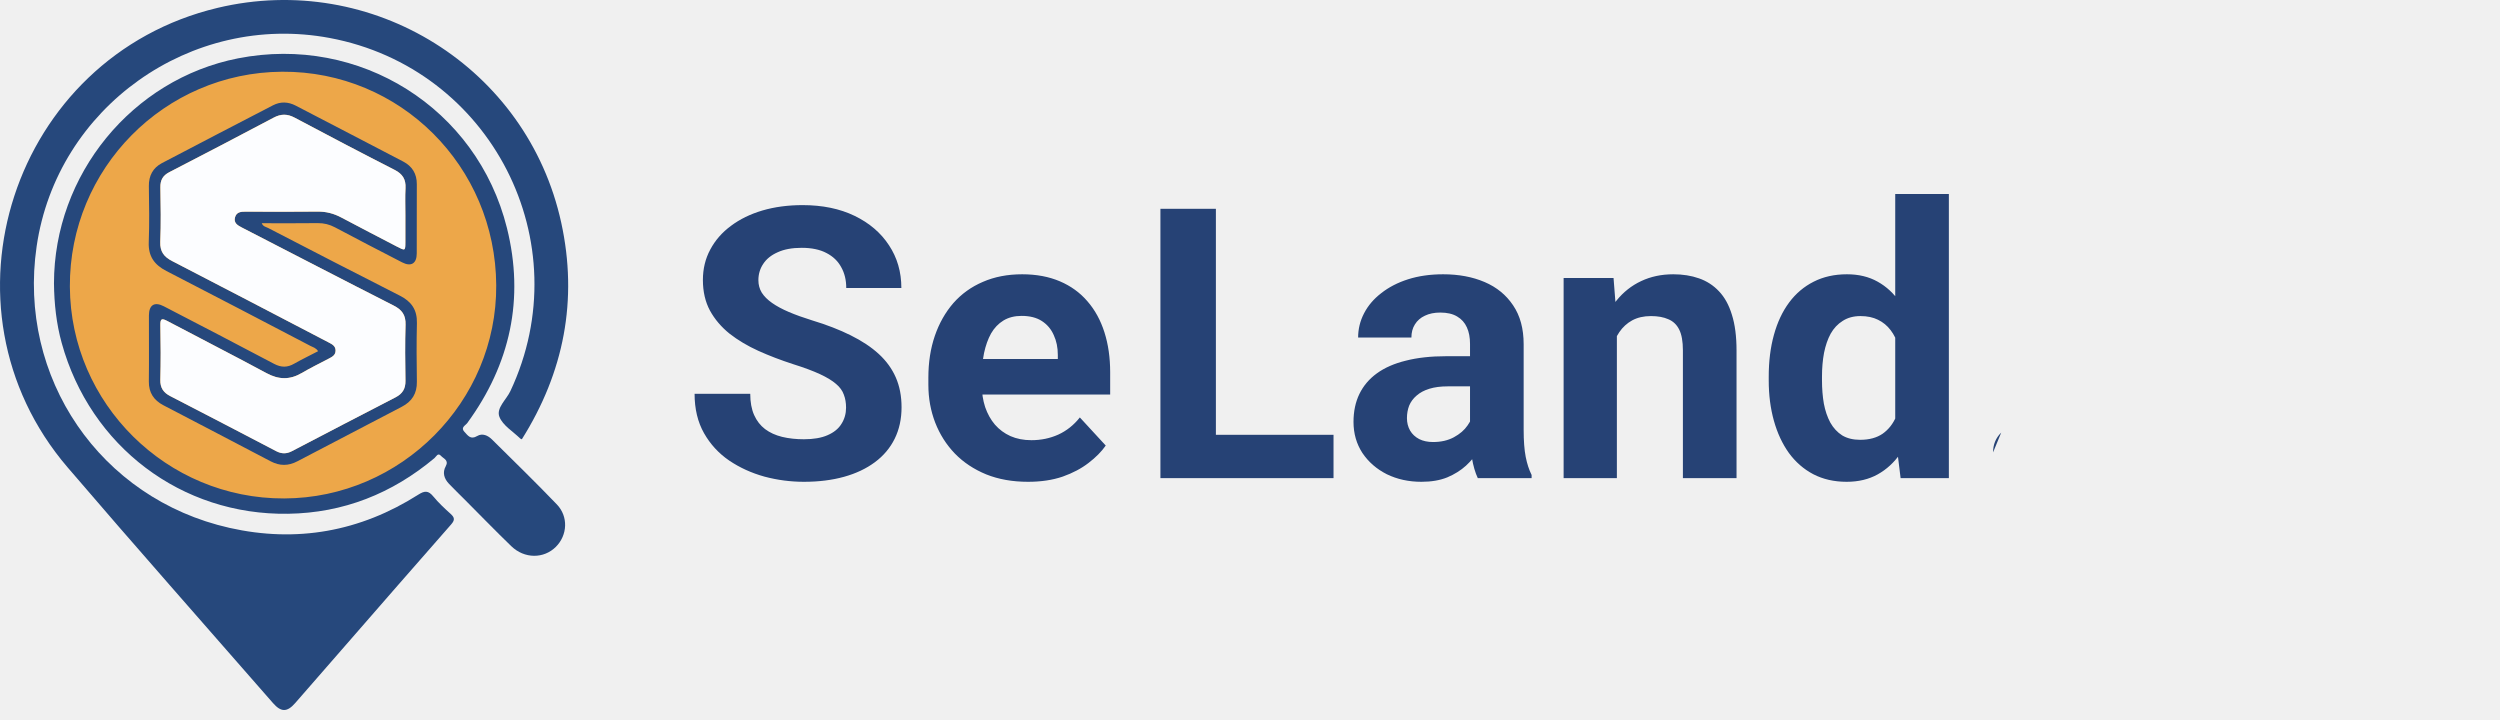
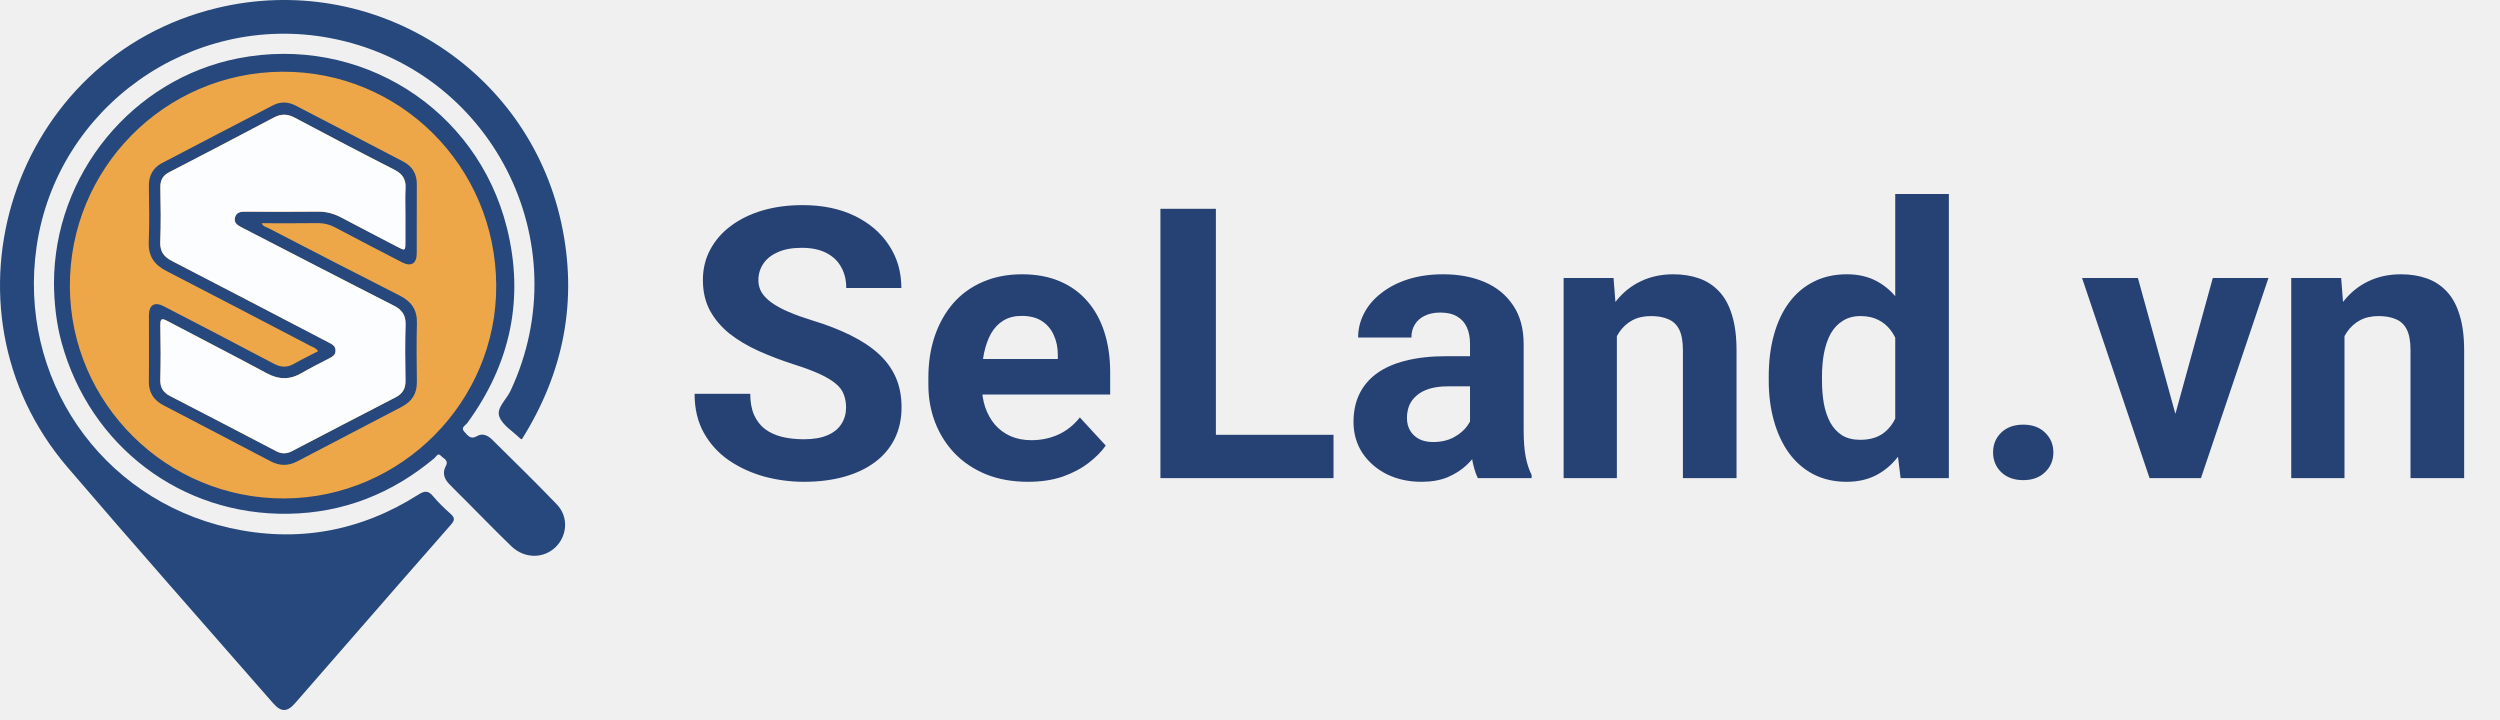
<svg xmlns="http://www.w3.org/2000/svg" width="132" height="38" viewBox="0 0 132 38" fill="none">
  <g clip-path="url(#clip0_179850_154775)">
    <circle cx="15" cy="15" r="12" fill="#EDA749" />
    <path d="M27.552 23.196C27.496 23.17 27.48 23.166 27.471 23.157C27.088 22.78 26.546 22.465 26.369 22.009C26.189 21.547 26.734 21.105 26.948 20.65C30.641 12.792 25.939 3.6 17.4 2.004C10.078 0.637 3.001 5.673 1.934 13.011C0.925 19.928 5.275 26.33 12.119 27.872C15.657 28.67 19.011 28.071 22.089 26.116C22.421 25.904 22.619 25.896 22.875 26.209C23.15 26.543 23.473 26.844 23.796 27.135C24.017 27.334 24.017 27.466 23.817 27.694C21.955 29.809 20.107 31.937 18.255 34.061C17.367 35.079 16.479 36.096 15.592 37.115C15.164 37.608 14.845 37.615 14.413 37.121C10.793 32.974 7.143 28.852 3.563 24.67C-3.665 16.223 0.669 2.998 11.485 0.416C19.656 -1.535 27.847 3.563 29.634 11.76C30.522 15.835 29.781 19.65 27.552 23.196Z" fill="#26487C" />
    <path d="M2.85 14.968C2.85 9.225 6.971 4.183 12.567 3.081C18.98 1.819 25.186 5.7 26.766 12.037C27.698 15.776 26.947 19.224 24.67 22.339C24.579 22.464 24.305 22.571 24.52 22.799C24.699 22.987 24.84 23.233 25.191 23.024C25.472 22.856 25.763 22.991 25.982 23.209C27.127 24.344 28.284 25.468 29.4 26.631C30.021 27.277 29.963 28.262 29.348 28.875C28.711 29.508 27.693 29.51 26.998 28.84C26.162 28.034 25.354 27.198 24.533 26.375C24.256 26.098 23.974 25.825 23.703 25.541C23.45 25.276 23.351 24.95 23.532 24.624C23.715 24.293 23.416 24.219 23.284 24.069C23.118 23.882 23.031 24.113 22.942 24.187C20.704 26.06 18.135 27.083 15.211 27.127C9.579 27.214 4.769 23.571 3.258 18.109C2.974 17.082 2.862 16.031 2.85 14.968ZM26.201 15.063C26.166 8.776 21.126 3.748 14.895 3.787C8.679 3.825 3.66 8.906 3.689 15.131C3.717 21.311 8.807 26.342 15.007 26.318C21.179 26.296 26.236 21.211 26.201 15.063Z" fill="#26487C" />
    <path d="M16.795 18.543C16.683 18.365 16.518 18.33 16.383 18.26C13.853 16.939 11.324 15.615 8.786 14.309C8.151 13.982 7.826 13.533 7.854 12.793C7.892 11.806 7.875 10.817 7.86 9.828C7.852 9.275 8.076 8.862 8.55 8.612C10.5 7.587 12.456 6.577 14.41 5.562C14.815 5.352 15.217 5.371 15.617 5.579C17.507 6.562 19.4 7.541 21.288 8.529C21.763 8.778 22.011 9.172 22.008 9.725C22 10.946 22.011 12.166 22.004 13.387C22.002 13.915 21.705 14.096 21.235 13.854C20.049 13.245 18.866 12.628 17.688 12.004C17.396 11.85 17.105 11.777 16.774 11.781C15.801 11.794 14.829 11.786 13.821 11.786C13.887 11.962 14.045 11.98 14.158 12.038C16.475 13.235 18.791 14.435 21.116 15.613C21.729 15.923 22.029 16.363 22.013 17.058C21.989 18.089 21.994 19.122 22.011 20.153C22.021 20.777 21.752 21.199 21.21 21.48C19.371 22.435 17.535 23.393 15.7 24.357C15.224 24.608 14.769 24.609 14.291 24.357C12.406 23.366 10.516 22.384 8.628 21.398C8.123 21.134 7.852 20.735 7.859 20.142C7.874 18.98 7.86 17.817 7.863 16.654C7.866 16.097 8.158 15.917 8.652 16.173C10.594 17.18 12.536 18.186 14.47 19.21C14.846 19.409 15.17 19.412 15.533 19.202C15.943 18.97 16.369 18.766 16.795 18.543ZM21.404 11.326C21.404 10.861 21.386 10.395 21.41 9.931C21.433 9.468 21.258 9.185 20.835 8.969C19.066 8.067 17.307 7.141 15.554 6.21C15.17 6.006 14.835 6.006 14.449 6.21C12.618 7.181 10.78 8.138 8.939 9.09C8.601 9.265 8.461 9.507 8.468 9.889C8.485 10.848 8.501 11.809 8.462 12.766C8.442 13.285 8.655 13.559 9.092 13.784C11.848 15.206 14.595 16.645 17.346 18.077C17.53 18.173 17.718 18.262 17.718 18.51C17.718 18.759 17.528 18.846 17.344 18.942C16.868 19.191 16.386 19.427 15.923 19.698C15.301 20.063 14.716 20.048 14.074 19.703C12.34 18.767 10.582 17.873 8.84 16.951C8.542 16.793 8.46 16.815 8.467 17.176C8.487 18.135 8.49 19.095 8.465 20.054C8.453 20.479 8.63 20.729 8.989 20.913C10.856 21.878 12.721 22.846 14.583 23.82C14.867 23.969 15.127 23.97 15.408 23.823C17.233 22.871 19.058 21.919 20.888 20.976C21.252 20.788 21.414 20.523 21.407 20.109C21.392 19.12 21.382 18.132 21.412 17.144C21.427 16.637 21.228 16.357 20.781 16.131C18.106 14.773 15.444 13.389 12.777 12.017C12.545 11.898 12.32 11.771 12.412 11.462C12.493 11.188 12.733 11.173 12.979 11.173C14.242 11.178 15.507 11.185 16.771 11.171C17.223 11.165 17.626 11.274 18.02 11.483C18.993 12.001 19.972 12.505 20.949 13.014C21.402 13.251 21.402 13.252 21.403 12.764C21.405 12.286 21.404 11.806 21.404 11.326Z" fill="#26487C" />
    <path d="M15.872 18.515C15.366 18.95 14.919 18.96 14.35 18.644C12.731 17.744 11.073 16.915 9.43 16.056C9.094 15.882 8.978 15.467 9.19 15.168C9.309 15.001 9.426 15.154 9.523 15.204C11.104 16.023 12.681 16.851 14.259 17.675C14.784 17.95 15.31 18.222 15.872 18.515Z" fill="#EDA749" />
    <path d="M21.404 11.327C21.404 11.807 21.405 12.285 21.404 12.765C21.403 13.252 21.403 13.252 20.95 13.016C19.974 12.506 18.994 12.002 18.021 11.484C17.627 11.275 17.224 11.167 16.772 11.172C15.508 11.187 14.243 11.18 12.979 11.175C12.733 11.174 12.494 11.188 12.413 11.464C12.321 11.772 12.546 11.898 12.778 12.018C15.446 13.39 18.108 14.774 20.782 16.132C21.229 16.359 21.429 16.638 21.413 17.146C21.383 18.133 21.393 19.123 21.409 20.11C21.415 20.524 21.252 20.789 20.889 20.977C19.059 21.92 17.234 22.871 15.409 23.824C15.128 23.97 14.868 23.97 14.584 23.822C12.722 22.847 10.857 21.878 8.99 20.915C8.632 20.729 8.455 20.48 8.466 20.055C8.491 19.096 8.488 18.136 8.468 17.178C8.46 16.818 8.543 16.795 8.842 16.953C10.583 17.875 12.341 18.768 14.075 19.704C14.715 20.049 15.3 20.064 15.924 19.7C16.387 19.429 16.869 19.192 17.345 18.943C17.528 18.847 17.717 18.76 17.719 18.511C17.719 18.263 17.531 18.173 17.347 18.078C14.597 16.646 11.849 15.207 9.093 13.786C8.656 13.561 8.443 13.287 8.463 12.768C8.502 11.81 8.486 10.849 8.469 9.89C8.462 9.508 8.6 9.266 8.94 9.091C10.781 8.139 12.62 7.183 14.45 6.212C14.836 6.007 15.17 6.007 15.555 6.212C17.309 7.143 19.067 8.069 20.836 8.97C21.259 9.186 21.435 9.47 21.411 9.932C21.386 10.395 21.404 10.861 21.404 11.327Z" fill="#FCFDFF" />
  </g>
  <path d="M44.672 21.523C44.672 21.269 44.633 21.041 44.555 20.839C44.483 20.631 44.346 20.442 44.145 20.273C43.943 20.097 43.66 19.925 43.295 19.755C42.93 19.586 42.458 19.41 41.879 19.228C41.234 19.02 40.622 18.785 40.043 18.525C39.47 18.265 38.962 17.962 38.52 17.617C38.083 17.265 37.738 16.858 37.484 16.396C37.237 15.934 37.113 15.397 37.113 14.785C37.113 14.192 37.243 13.655 37.504 13.173C37.764 12.685 38.129 12.268 38.598 11.923C39.066 11.572 39.62 11.302 40.258 11.113C40.902 10.924 41.609 10.83 42.377 10.83C43.425 10.83 44.34 11.018 45.121 11.396C45.902 11.774 46.508 12.291 46.938 12.949C47.374 13.606 47.592 14.358 47.592 15.205H44.682C44.682 14.788 44.594 14.423 44.418 14.111C44.249 13.792 43.988 13.541 43.637 13.359C43.292 13.177 42.855 13.085 42.328 13.085C41.82 13.085 41.397 13.164 41.059 13.32C40.72 13.47 40.466 13.675 40.297 13.935C40.128 14.189 40.043 14.475 40.043 14.794C40.043 15.035 40.102 15.253 40.219 15.449C40.342 15.644 40.525 15.826 40.766 15.996C41.007 16.165 41.303 16.324 41.654 16.474C42.006 16.624 42.413 16.77 42.875 16.914C43.65 17.148 44.33 17.412 44.916 17.705C45.508 17.998 46.003 18.326 46.4 18.691C46.797 19.055 47.097 19.469 47.299 19.931C47.501 20.393 47.602 20.918 47.602 21.503C47.602 22.122 47.481 22.675 47.24 23.164C46.999 23.652 46.651 24.065 46.195 24.404C45.74 24.742 45.196 25 44.565 25.175C43.933 25.351 43.227 25.439 42.445 25.439C41.742 25.439 41.049 25.348 40.365 25.166C39.682 24.977 39.06 24.694 38.5 24.316C37.947 23.938 37.504 23.456 37.172 22.871C36.84 22.285 36.674 21.591 36.674 20.791H39.613C39.613 21.233 39.682 21.608 39.818 21.914C39.955 22.22 40.147 22.467 40.395 22.656C40.648 22.845 40.948 22.981 41.293 23.066C41.645 23.151 42.029 23.193 42.445 23.193C42.953 23.193 43.37 23.121 43.695 22.978C44.027 22.835 44.272 22.636 44.428 22.382C44.59 22.128 44.672 21.842 44.672 21.523ZM54.281 25.439C53.461 25.439 52.725 25.309 52.074 25.048C51.423 24.781 50.87 24.414 50.414 23.945C49.965 23.476 49.62 22.933 49.379 22.314C49.138 21.689 49.018 21.025 49.018 20.322V19.931C49.018 19.13 49.132 18.398 49.359 17.734C49.587 17.07 49.913 16.494 50.336 16.005C50.766 15.517 51.286 15.143 51.898 14.882C52.51 14.615 53.2 14.482 53.969 14.482C54.717 14.482 55.382 14.606 55.961 14.853C56.54 15.1 57.025 15.452 57.416 15.908C57.813 16.363 58.113 16.91 58.315 17.548C58.516 18.18 58.617 18.883 58.617 19.658V20.83H50.219V18.955H55.853V18.74C55.853 18.349 55.782 18.001 55.639 17.695C55.502 17.382 55.294 17.135 55.014 16.953C54.734 16.77 54.376 16.679 53.94 16.679C53.568 16.679 53.249 16.761 52.982 16.923C52.715 17.086 52.497 17.314 52.328 17.607C52.165 17.9 52.042 18.245 51.957 18.642C51.879 19.033 51.84 19.462 51.84 19.931V20.322C51.84 20.745 51.898 21.136 52.016 21.494C52.139 21.852 52.312 22.161 52.533 22.421C52.761 22.682 53.035 22.884 53.353 23.027C53.679 23.17 54.047 23.242 54.457 23.242C54.965 23.242 55.437 23.144 55.873 22.949C56.316 22.747 56.697 22.444 57.016 22.041L58.383 23.525C58.161 23.844 57.859 24.15 57.475 24.443C57.097 24.736 56.641 24.977 56.107 25.166C55.574 25.348 54.965 25.439 54.281 25.439Z" fill="#264275" />
-   <path d="M70.41 22.959V25.244H63.252V22.959H70.41ZM64.199 11.025V25.244H61.27V11.025H64.199ZM77.617 22.861V18.154C77.617 17.815 77.562 17.526 77.451 17.285C77.341 17.037 77.168 16.845 76.934 16.709C76.706 16.572 76.409 16.503 76.045 16.503C75.732 16.503 75.462 16.559 75.234 16.669C75.007 16.774 74.831 16.927 74.707 17.128C74.583 17.324 74.522 17.555 74.522 17.822H71.709C71.709 17.373 71.813 16.946 72.022 16.543C72.23 16.139 72.533 15.784 72.93 15.478C73.327 15.165 73.799 14.921 74.346 14.746C74.899 14.57 75.518 14.482 76.201 14.482C77.022 14.482 77.751 14.619 78.389 14.892C79.027 15.165 79.528 15.576 79.893 16.123C80.264 16.669 80.449 17.353 80.449 18.173V22.695C80.449 23.274 80.485 23.75 80.557 24.121C80.628 24.485 80.732 24.804 80.869 25.078V25.244H78.027C77.891 24.957 77.787 24.599 77.715 24.169C77.65 23.733 77.617 23.297 77.617 22.861ZM77.988 18.808L78.008 20.4H76.436C76.064 20.4 75.742 20.442 75.469 20.527C75.195 20.611 74.971 20.732 74.795 20.888C74.619 21.038 74.489 21.214 74.404 21.416C74.326 21.617 74.287 21.839 74.287 22.08C74.287 22.32 74.342 22.539 74.453 22.734C74.564 22.923 74.723 23.072 74.932 23.183C75.14 23.287 75.384 23.339 75.664 23.339C76.087 23.339 76.455 23.255 76.768 23.085C77.08 22.916 77.321 22.708 77.49 22.46C77.666 22.213 77.757 21.979 77.764 21.757L78.506 22.949C78.402 23.216 78.258 23.492 78.076 23.779C77.9 24.065 77.676 24.335 77.402 24.589C77.129 24.837 76.8 25.042 76.416 25.205C76.032 25.361 75.576 25.439 75.049 25.439C74.378 25.439 73.769 25.305 73.223 25.039C72.682 24.765 72.253 24.391 71.934 23.916C71.621 23.434 71.465 22.887 71.465 22.275C71.465 21.721 71.569 21.23 71.777 20.8C71.986 20.371 72.292 20.009 72.695 19.716C73.106 19.417 73.617 19.192 74.228 19.043C74.841 18.886 75.55 18.808 76.357 18.808H77.988ZM85.371 16.933V25.244H82.559V14.677H85.195L85.371 16.933ZM84.961 19.589H84.199C84.199 18.808 84.3 18.105 84.502 17.48C84.704 16.849 84.987 16.311 85.352 15.869C85.716 15.419 86.149 15.078 86.65 14.843C87.158 14.602 87.725 14.482 88.35 14.482C88.844 14.482 89.297 14.553 89.707 14.697C90.117 14.84 90.469 15.068 90.762 15.38C91.061 15.693 91.289 16.106 91.445 16.621C91.608 17.135 91.689 17.763 91.689 18.505V25.244H88.857V18.496C88.857 18.027 88.792 17.662 88.662 17.402C88.532 17.141 88.34 16.959 88.086 16.855C87.838 16.744 87.533 16.689 87.168 16.689C86.79 16.689 86.462 16.764 86.182 16.914C85.908 17.063 85.68 17.272 85.498 17.539C85.322 17.799 85.189 18.105 85.098 18.456C85.007 18.808 84.961 19.186 84.961 19.589ZM100.068 22.939V10.244H102.9V25.244H100.352L100.068 22.939ZM93.389 20.087V19.882C93.389 19.075 93.48 18.343 93.662 17.685C93.844 17.021 94.111 16.451 94.463 15.976C94.814 15.501 95.247 15.133 95.762 14.873C96.276 14.612 96.862 14.482 97.519 14.482C98.138 14.482 98.678 14.612 99.141 14.873C99.609 15.133 100.007 15.504 100.332 15.986C100.664 16.461 100.931 17.024 101.133 17.675C101.335 18.32 101.481 19.026 101.572 19.794V20.244C101.481 20.979 101.335 21.663 101.133 22.294C100.931 22.926 100.664 23.479 100.332 23.955C100.007 24.423 99.609 24.788 99.141 25.048C98.672 25.309 98.125 25.439 97.5 25.439C96.842 25.439 96.257 25.305 95.742 25.039C95.234 24.772 94.805 24.397 94.453 23.916C94.108 23.434 93.844 22.867 93.662 22.216C93.48 21.565 93.389 20.856 93.389 20.087ZM96.201 19.882V20.087C96.201 20.524 96.234 20.93 96.299 21.308C96.37 21.686 96.484 22.021 96.641 22.314C96.803 22.6 97.012 22.825 97.266 22.988C97.526 23.144 97.842 23.222 98.213 23.222C98.695 23.222 99.092 23.115 99.404 22.9C99.717 22.678 99.954 22.376 100.117 21.992C100.286 21.608 100.384 21.165 100.41 20.664V19.384C100.391 18.974 100.332 18.606 100.234 18.281C100.143 17.949 100.007 17.666 99.824 17.431C99.648 17.197 99.427 17.015 99.16 16.884C98.9 16.754 98.591 16.689 98.232 16.689C97.868 16.689 97.555 16.774 97.295 16.943C97.034 17.106 96.823 17.33 96.66 17.617C96.504 17.903 96.387 18.242 96.309 18.632C96.237 19.016 96.201 19.433 96.201 19.882ZM105.234 23.886C105.234 23.47 105.378 23.121 105.664 22.841C105.957 22.561 106.344 22.421 106.826" fill="#264275" />
+   <path d="M70.41 22.959V25.244H63.252V22.959H70.41ZM64.199 11.025V25.244H61.27V11.025H64.199ZM77.617 22.861V18.154C77.617 17.815 77.562 17.526 77.451 17.285C77.341 17.037 77.168 16.845 76.934 16.709C76.706 16.572 76.409 16.503 76.045 16.503C75.732 16.503 75.462 16.559 75.234 16.669C75.007 16.774 74.831 16.927 74.707 17.128C74.583 17.324 74.522 17.555 74.522 17.822H71.709C71.709 17.373 71.813 16.946 72.022 16.543C72.23 16.139 72.533 15.784 72.93 15.478C73.327 15.165 73.799 14.921 74.346 14.746C74.899 14.57 75.518 14.482 76.201 14.482C77.022 14.482 77.751 14.619 78.389 14.892C79.027 15.165 79.528 15.576 79.893 16.123C80.264 16.669 80.449 17.353 80.449 18.173V22.695C80.449 23.274 80.485 23.75 80.557 24.121C80.628 24.485 80.732 24.804 80.869 25.078V25.244H78.027C77.891 24.957 77.787 24.599 77.715 24.169C77.65 23.733 77.617 23.297 77.617 22.861ZM77.988 18.808L78.008 20.4H76.436C76.064 20.4 75.742 20.442 75.469 20.527C75.195 20.611 74.971 20.732 74.795 20.888C74.619 21.038 74.489 21.214 74.404 21.416C74.326 21.617 74.287 21.839 74.287 22.08C74.287 22.32 74.342 22.539 74.453 22.734C74.564 22.923 74.723 23.072 74.932 23.183C75.14 23.287 75.384 23.339 75.664 23.339C76.087 23.339 76.455 23.255 76.768 23.085C77.08 22.916 77.321 22.708 77.49 22.46C77.666 22.213 77.757 21.979 77.764 21.757L78.506 22.949C78.402 23.216 78.258 23.492 78.076 23.779C77.9 24.065 77.676 24.335 77.402 24.589C77.129 24.837 76.8 25.042 76.416 25.205C76.032 25.361 75.576 25.439 75.049 25.439C74.378 25.439 73.769 25.305 73.223 25.039C72.682 24.765 72.253 24.391 71.934 23.916C71.621 23.434 71.465 22.887 71.465 22.275C71.465 21.721 71.569 21.23 71.777 20.8C71.986 20.371 72.292 20.009 72.695 19.716C73.106 19.417 73.617 19.192 74.228 19.043C74.841 18.886 75.55 18.808 76.357 18.808H77.988ZM85.371 16.933V25.244H82.559V14.677H85.195L85.371 16.933ZM84.961 19.589H84.199C84.199 18.808 84.3 18.105 84.502 17.48C84.704 16.849 84.987 16.311 85.352 15.869C85.716 15.419 86.149 15.078 86.65 14.843C87.158 14.602 87.725 14.482 88.35 14.482C88.844 14.482 89.297 14.553 89.707 14.697C90.117 14.84 90.469 15.068 90.762 15.38C91.061 15.693 91.289 16.106 91.445 16.621C91.608 17.135 91.689 17.763 91.689 18.505V25.244H88.857V18.496C88.857 18.027 88.792 17.662 88.662 17.402C88.532 17.141 88.34 16.959 88.086 16.855C87.838 16.744 87.533 16.689 87.168 16.689C86.79 16.689 86.462 16.764 86.182 16.914C85.908 17.063 85.68 17.272 85.498 17.539C85.322 17.799 85.189 18.105 85.098 18.456C85.007 18.808 84.961 19.186 84.961 19.589ZM100.068 22.939V10.244H102.9V25.244H100.352L100.068 22.939ZM93.389 20.087V19.882C93.389 19.075 93.48 18.343 93.662 17.685C93.844 17.021 94.111 16.451 94.463 15.976C94.814 15.501 95.247 15.133 95.762 14.873C96.276 14.612 96.862 14.482 97.519 14.482C98.138 14.482 98.678 14.612 99.141 14.873C99.609 15.133 100.007 15.504 100.332 15.986C100.664 16.461 100.931 17.024 101.133 17.675C101.335 18.32 101.481 19.026 101.572 19.794V20.244C101.481 20.979 101.335 21.663 101.133 22.294C100.931 22.926 100.664 23.479 100.332 23.955C100.007 24.423 99.609 24.788 99.141 25.048C98.672 25.309 98.125 25.439 97.5 25.439C96.842 25.439 96.257 25.305 95.742 25.039C95.234 24.772 94.805 24.397 94.453 23.916C94.108 23.434 93.844 22.867 93.662 22.216C93.48 21.565 93.389 20.856 93.389 20.087ZM96.201 19.882V20.087C96.201 20.524 96.234 20.93 96.299 21.308C96.37 21.686 96.484 22.021 96.641 22.314C96.803 22.6 97.012 22.825 97.266 22.988C97.526 23.144 97.842 23.222 98.213 23.222C98.695 23.222 99.092 23.115 99.404 22.9C99.717 22.678 99.954 22.376 100.117 21.992C100.286 21.608 100.384 21.165 100.41 20.664V19.384C100.391 18.974 100.332 18.606 100.234 18.281C100.143 17.949 100.007 17.666 99.824 17.431C99.648 17.197 99.427 17.015 99.16 16.884C98.9 16.754 98.591 16.689 98.232 16.689C97.868 16.689 97.555 16.774 97.295 16.943C97.034 17.106 96.823 17.33 96.66 17.617C96.504 17.903 96.387 18.242 96.309 18.632C96.237 19.016 96.201 19.433 96.201 19.882ZM105.234 23.886C105.234 23.47 105.378 23.121 105.664 22.841C105.957 22.561 106.344 22.421 106.826 22.421C107.308 22.421 107.692 22.561 107.979 22.841C108.271 23.121 108.418 23.47 108.418 23.886C108.418 24.303 108.271 24.651 107.979 24.931C107.692 25.211 107.308 25.351 106.826 25.351C106.344 25.351 105.957 25.211 105.664 24.931C105.378 24.651 105.234 24.303 105.234 23.886ZM114.492 23.193L116.836 14.677H119.775L116.211 25.244H114.434L114.492 23.193ZM112.881 14.677L115.234 23.203L115.283 25.244H113.496L109.932 14.677H112.881ZM123.789 16.933V25.244H120.977V14.677H123.613L123.789 16.933ZM123.379 19.589H122.617C122.617 18.808 122.718 18.105 122.92 17.48C123.122 16.849 123.405 16.311 123.77 15.869C124.134 15.419 124.567 15.078 125.068 14.843C125.576 14.602 126.143 14.482 126.768 14.482C127.262 14.482 127.715 14.553 128.125 14.697C128.535 14.84 128.887 15.068 129.18 15.38C129.479 15.693 129.707 16.106 129.863 16.621C130.026 17.135 130.107 17.763 130.107 18.505V25.244H127.275V18.496C127.275 18.027 127.21 17.662 127.08 17.402C126.95 17.141 126.758 16.959 126.504 16.855C126.257 16.744 125.951 16.689 125.586 16.689C125.208 16.689 124.88 16.764 124.6 16.914C124.326 17.063 124.098 17.272 123.916 17.539C123.74 17.799 123.607 18.105 123.516 18.456C123.424 18.808 123.379 19.186 123.379 19.589Z" fill="#264275" />
  <defs>
    <clipPath id="clip0_179850_154775">
      <rect width="30" height="37.488" fill="white" />
    </clipPath>
  </defs>
</svg>
